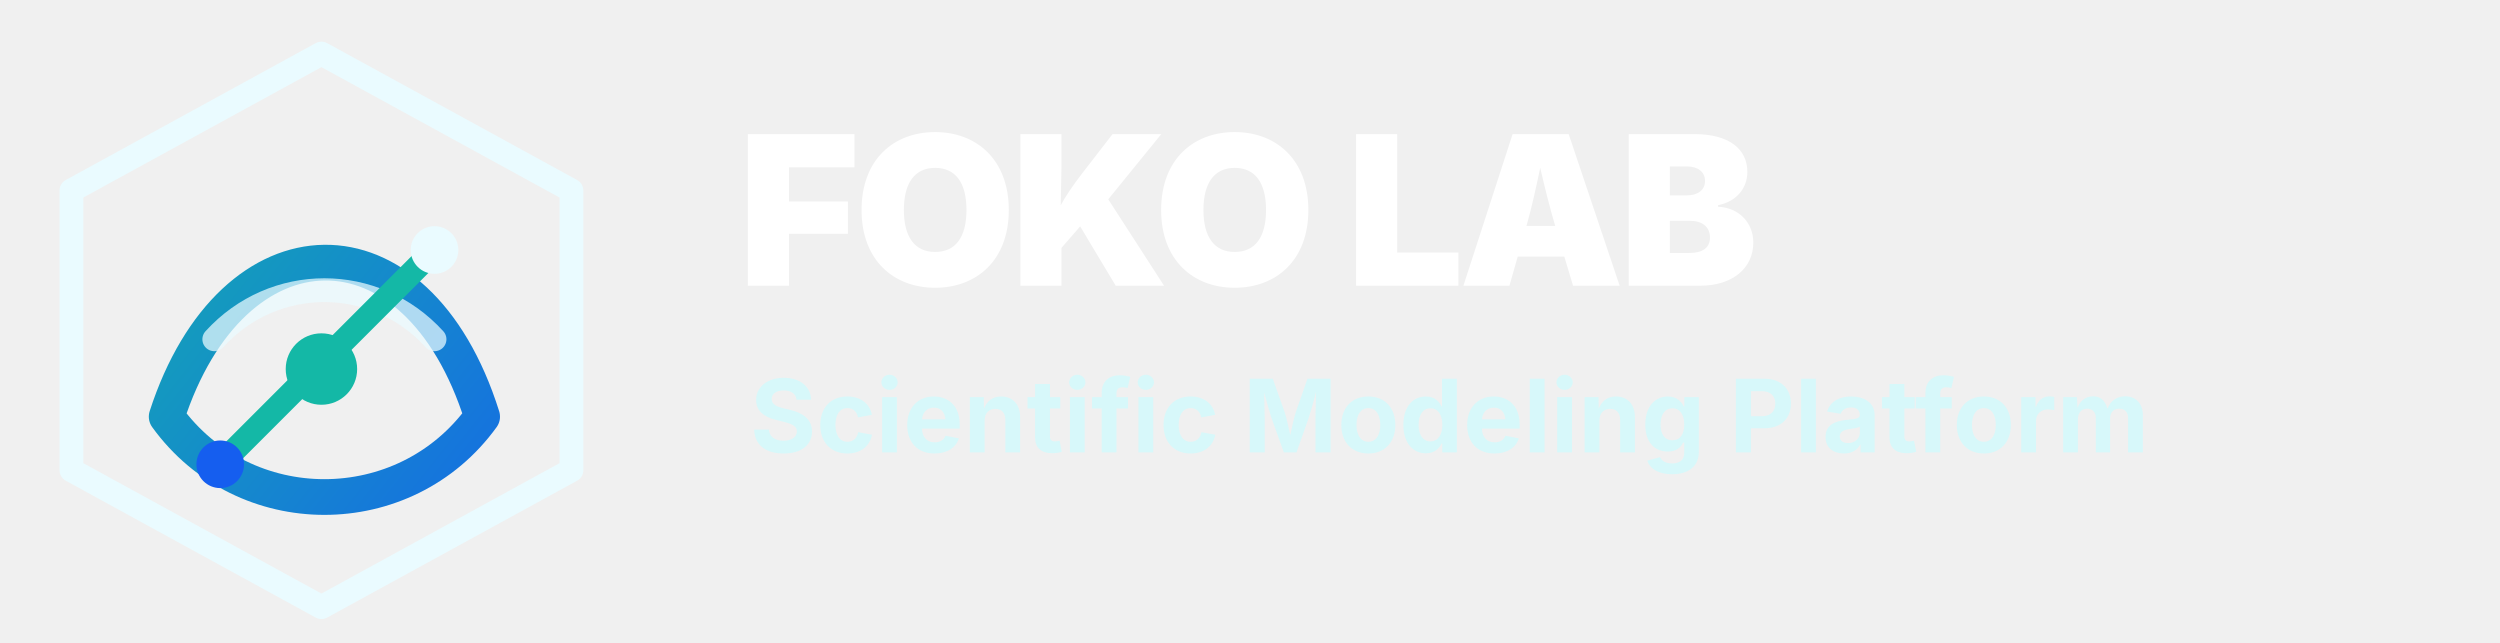
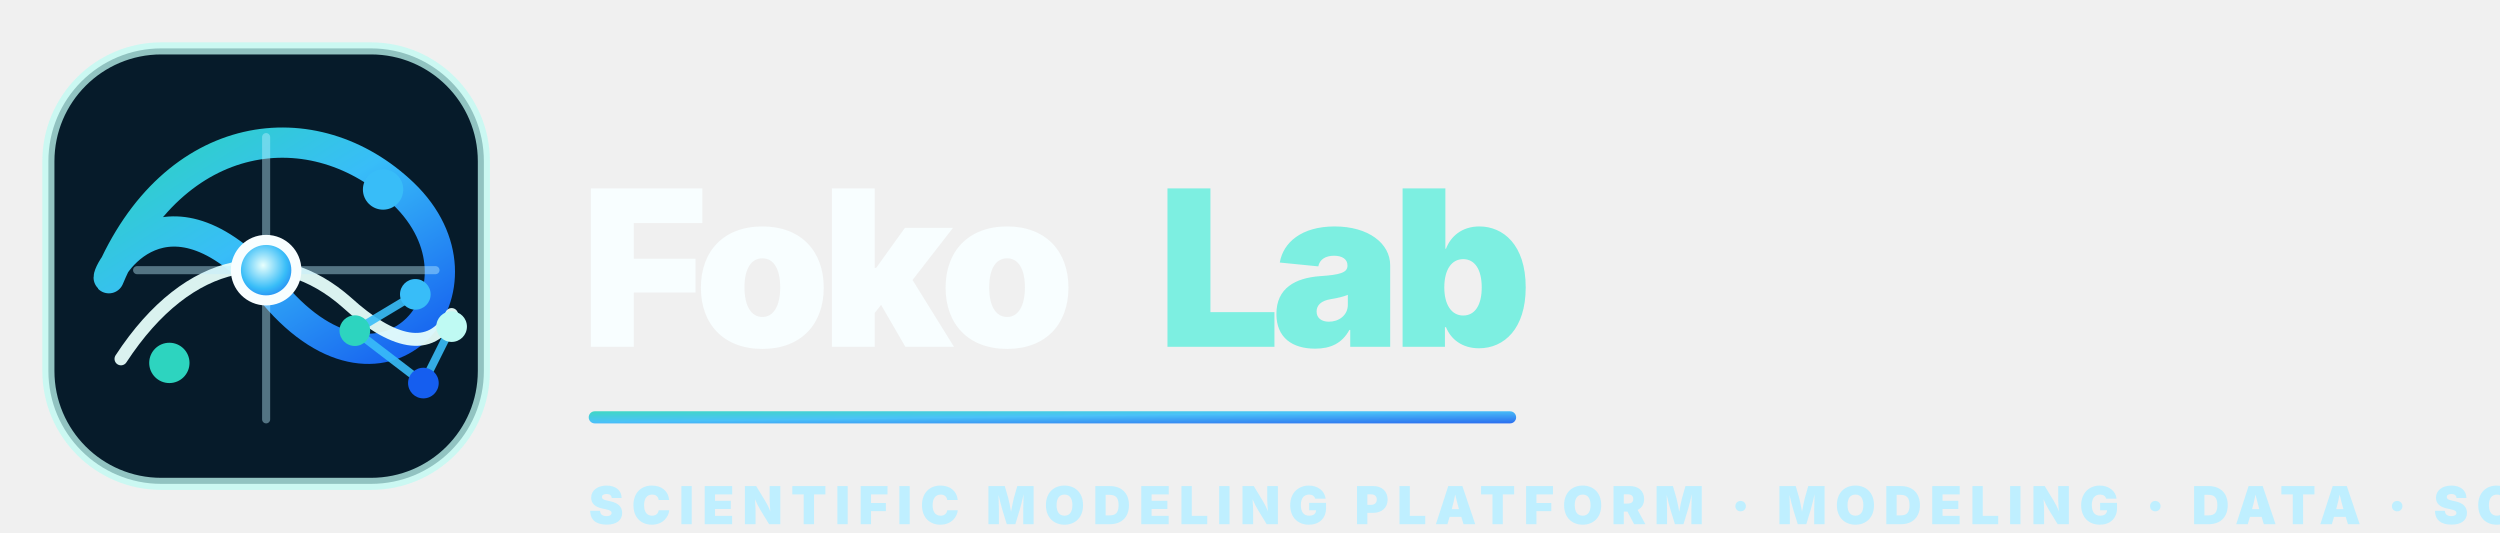
- <svg xmlns="http://www.w3.org/2000/svg" viewBox="0 0 420 108" role="img" aria-label="Foko Lab logo">
+ <svg xmlns="http://www.w3.org/2000/svg" viewBox="0 0 620 132" role="img" aria-labelledby="title desc">
  <defs>
-     <linearGradient id="tealBlue" x1="8" y1="18" x2="104" y2="94" gradientUnits="userSpaceOnUse">
-       <stop offset="0" stop-color="#14B8A6" />
+     <linearGradient id="orbit" x1="0" y1="0" x2="1" y2="1">
+       <stop offset="0" stop-color="#2DD4BF" />
+       <stop offset="0.45" stop-color="#38BDF8" />
      <stop offset="1" stop-color="#155EEF" />
    </linearGradient>
+     <radialGradient id="core" cx="45%" cy="42%" r="70%">
+       <stop offset="0" stop-color="#E8FFFC" />
+       <stop offset="0.55" stop-color="#38BDF8" />
+       <stop offset="1" stop-color="#155EEF" />
+     </radialGradient>
  </defs>
-   <g fill="none" stroke-linecap="round" stroke-linejoin="round">
-     <path d="M54 9 96 32v47L54 102 12 79V32L54 9Z" stroke="#EAFBFF" stroke-width="4" />
-     <path d="M28 70 C39 36, 70 35, 81 70 C68 88, 41 88, 28 70 Z" stroke="url(#tealBlue)" stroke-width="6" />
-     <path d="M36 57 C46 46, 63 46, 73 57" stroke="#EAFBFF" stroke-opacity=".72" stroke-width="4" />
-     <path d="M37 78 L73 42" stroke="#14B8A6" stroke-width="4" />
+   <g transform="translate(12 12)">
+     <rect x="0" y="0" width="108" height="108" rx="28" fill="#061B2A" stroke="#BFFAF3" stroke-opacity=".75" stroke-width="3" />
+     <path d="M15 57 C31 19 66 15 88 36 C112 59 84 94 56 61 C29 29 14 56 15 57 Z" fill="none" stroke="url(#orbit)" stroke-linecap="round" stroke-linejoin="round" stroke-width="7.5" />
+     <path d="M18 77 C35 51 57 48 74 63 C85 73 95 76 100 66" fill="none" stroke="#E8FFFC" stroke-linecap="round" stroke-width="3.2" opacity=".94" />
+     <path d="M22 55 H96 M54 22 V92" stroke="#BFEFFF" stroke-linecap="round" stroke-width="2" opacity=".42" />
+     <circle cx="54" cy="55" r="7.5" fill="url(#core)" stroke="#F8FEFF" stroke-width="2.5" />
+     <circle cx="30" cy="78" r="5" fill="#2DD4BF" />
+     <circle cx="83" cy="35" r="5" fill="#38BDF8" />
+     <g stroke="#38BDF8" stroke-width="2" opacity=".9">
+       <line x1="76" y1="70" x2="91" y2="61" />
+       <line x1="76" y1="70" x2="93" y2="83" />
+       <line x1="93" y1="83" x2="100" y2="69" />
+     </g>
+     <circle cx="76" cy="70" r="3.8" fill="#2DD4BF" />
+     <circle cx="91" cy="61" r="3.8" fill="#38BDF8" />
+     <circle cx="93" cy="83" r="3.8" fill="#155EEF" />
+     <circle cx="100" cy="69" r="3.8" fill="#BFFAF3" />
  </g>
-   <circle cx="54" cy="62" r="6" fill="#14B8A6" />
-   <circle cx="37" cy="78" r="4" fill="#155EEF" />
-   <circle cx="73" cy="42" r="4" fill="#EAFBFF" />
-   <text x="124" y="48" font-family="Inter, ui-sans-serif, system-ui, Segoe UI, Arial, sans-serif" font-size="35" font-weight="900" fill="#FFFFFF" letter-spacing="-.9">FOKO LAB</text>
-   <text x="126" y="76" font-family="Inter, ui-sans-serif, system-ui, Segoe UI, Arial, sans-serif" font-size="17" font-weight="650" fill="#D7F8FA">Scientific Modeling Platform</text>
+   <g transform="translate(144 36)">
+     <text x="0" y="50" font-family="Inter, ui-sans-serif, system-ui, -apple-system, Segoe UI, Arial, sans-serif" font-size="54" font-weight="950" letter-spacing="-2.3" fill="#F8FEFF">Foko</text>
+     <text x="143" y="50" font-family="Inter, ui-sans-serif, system-ui, -apple-system, Segoe UI, Arial, sans-serif" font-size="54" font-weight="950" letter-spacing="-2.3" fill="#7DEFE1">Lab</text>
+     <rect x="2" y="66" width="230" height="3" rx="1.5" fill="url(#orbit)" opacity=".9" />
+     <text x="2" y="94" font-family="Inter, ui-sans-serif, system-ui, -apple-system, Segoe UI, Arial, sans-serif" font-size="13" font-weight="850" letter-spacing="2" fill="#BFEFFF">SCIENTIFIC MODELING PLATFORM · MODELING · DATA · SCIML</text>
+   </g>
</svg>
